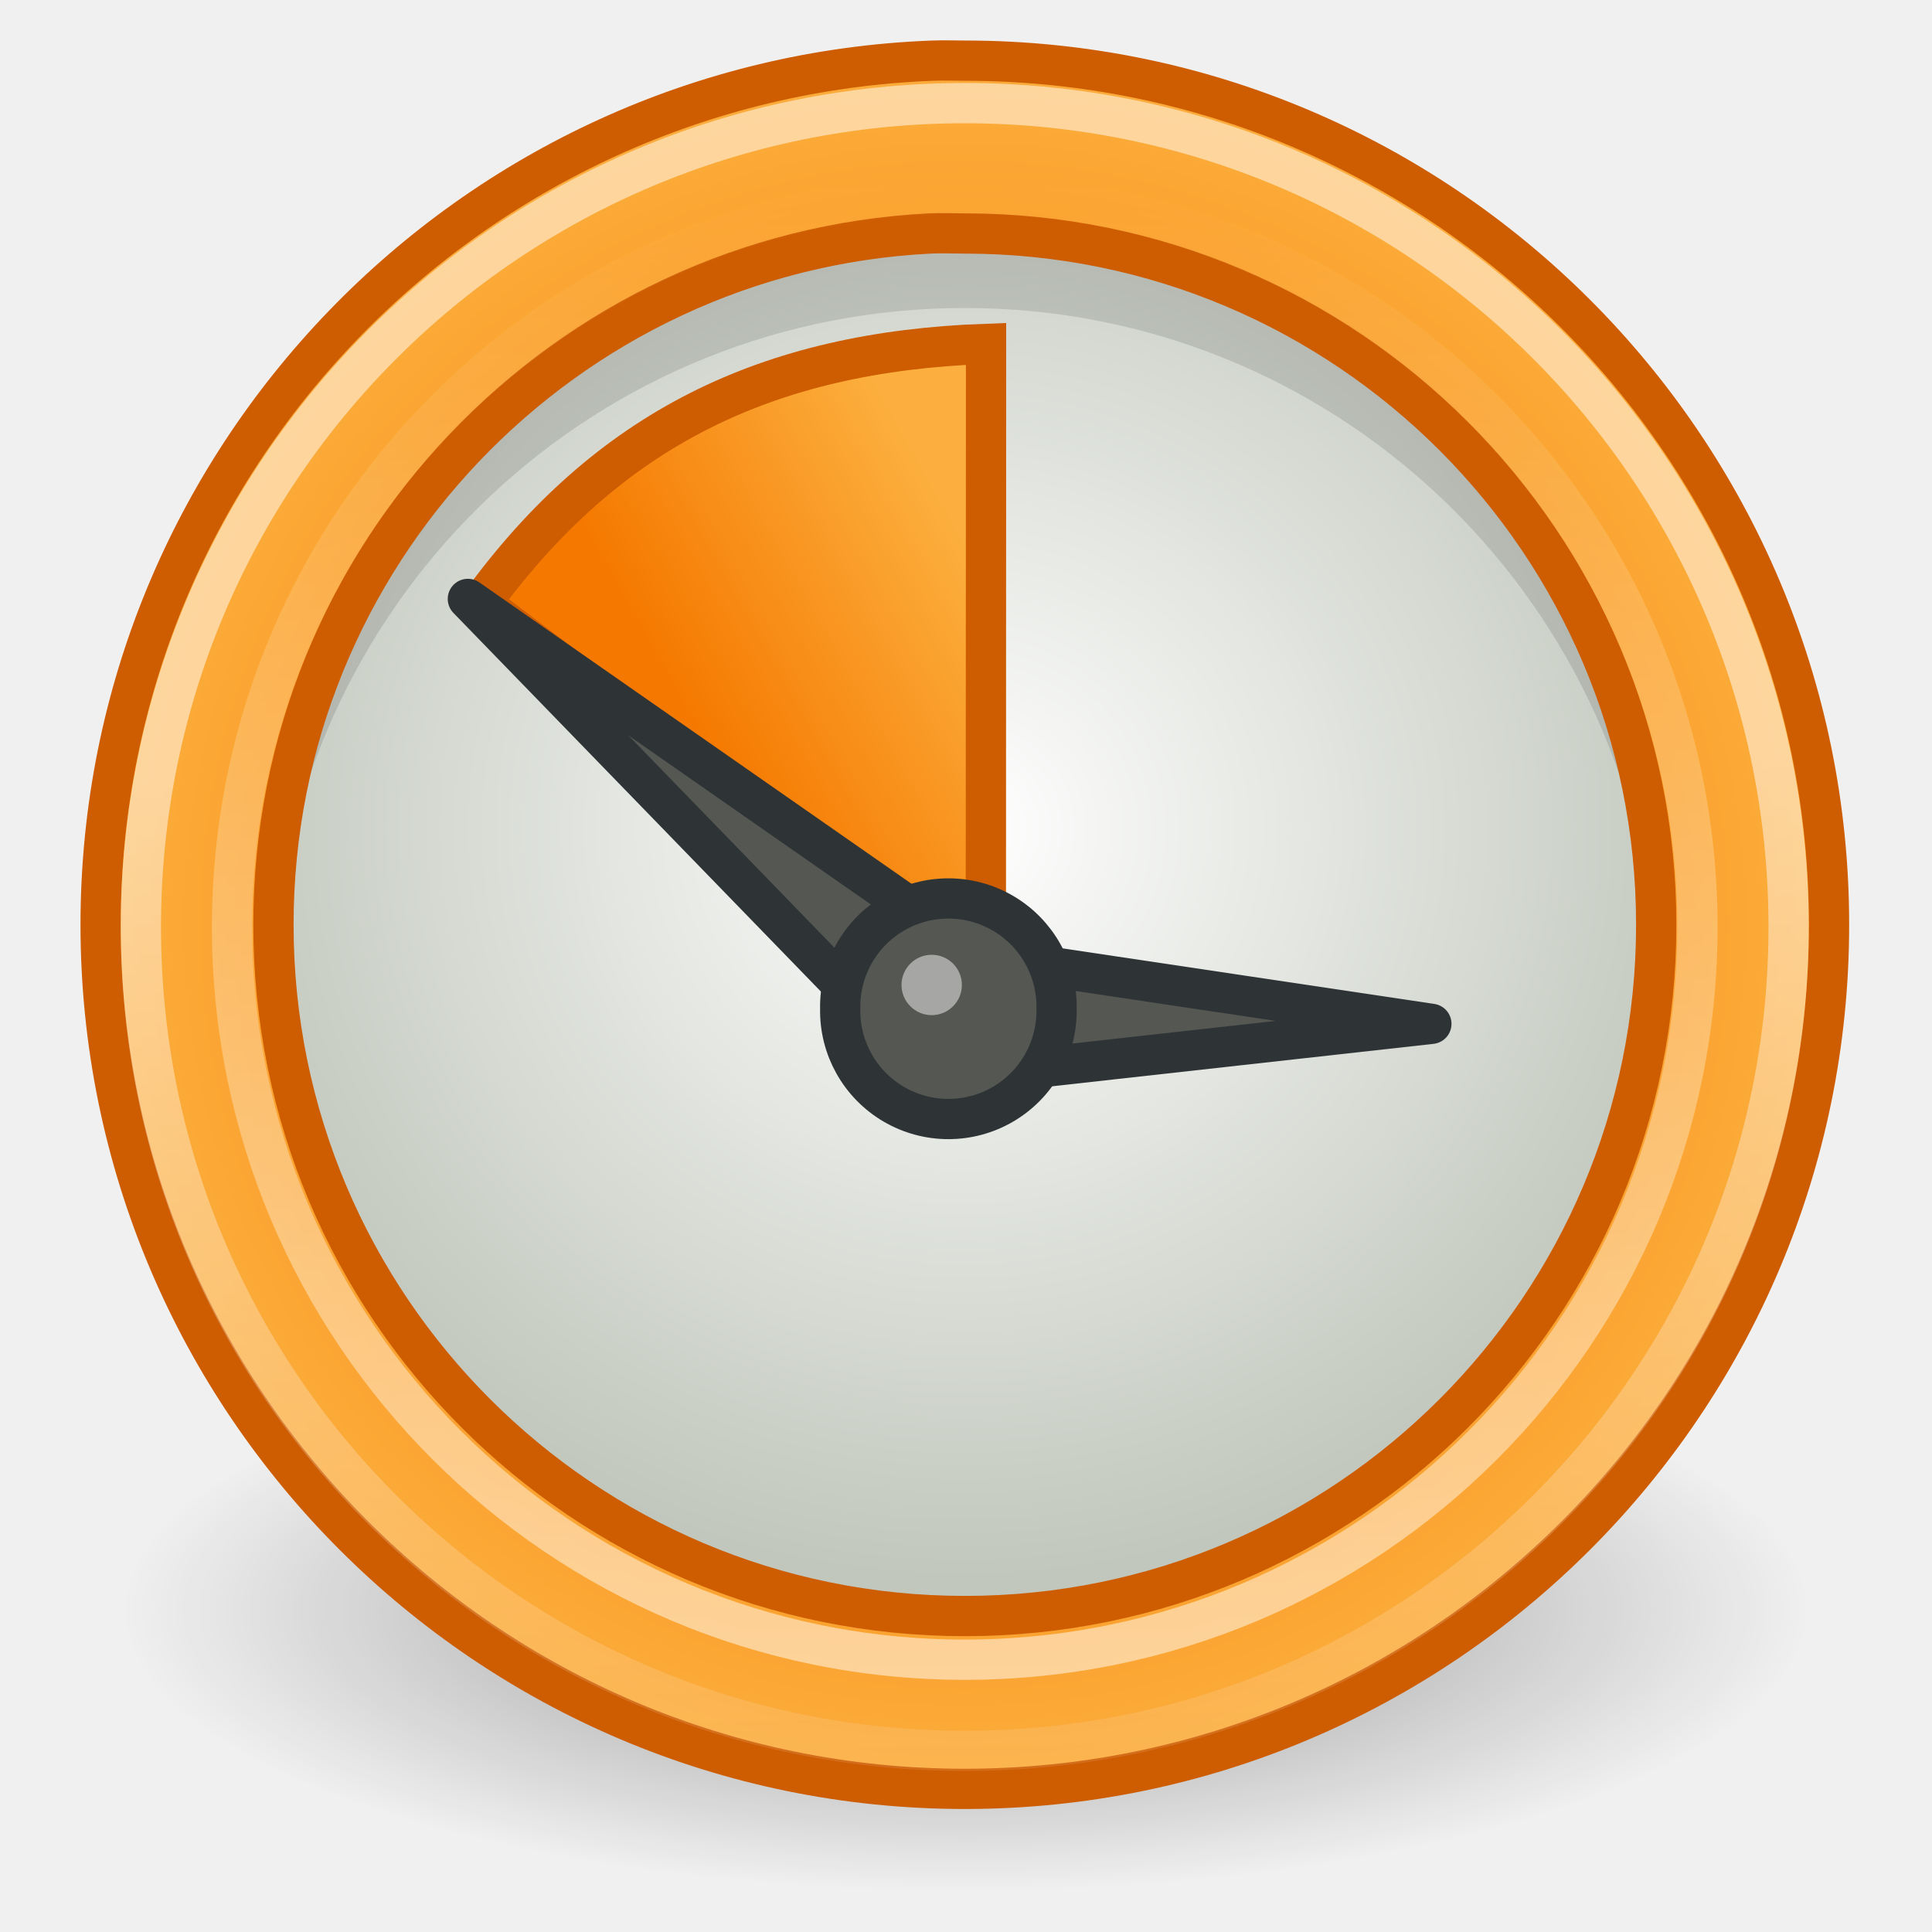
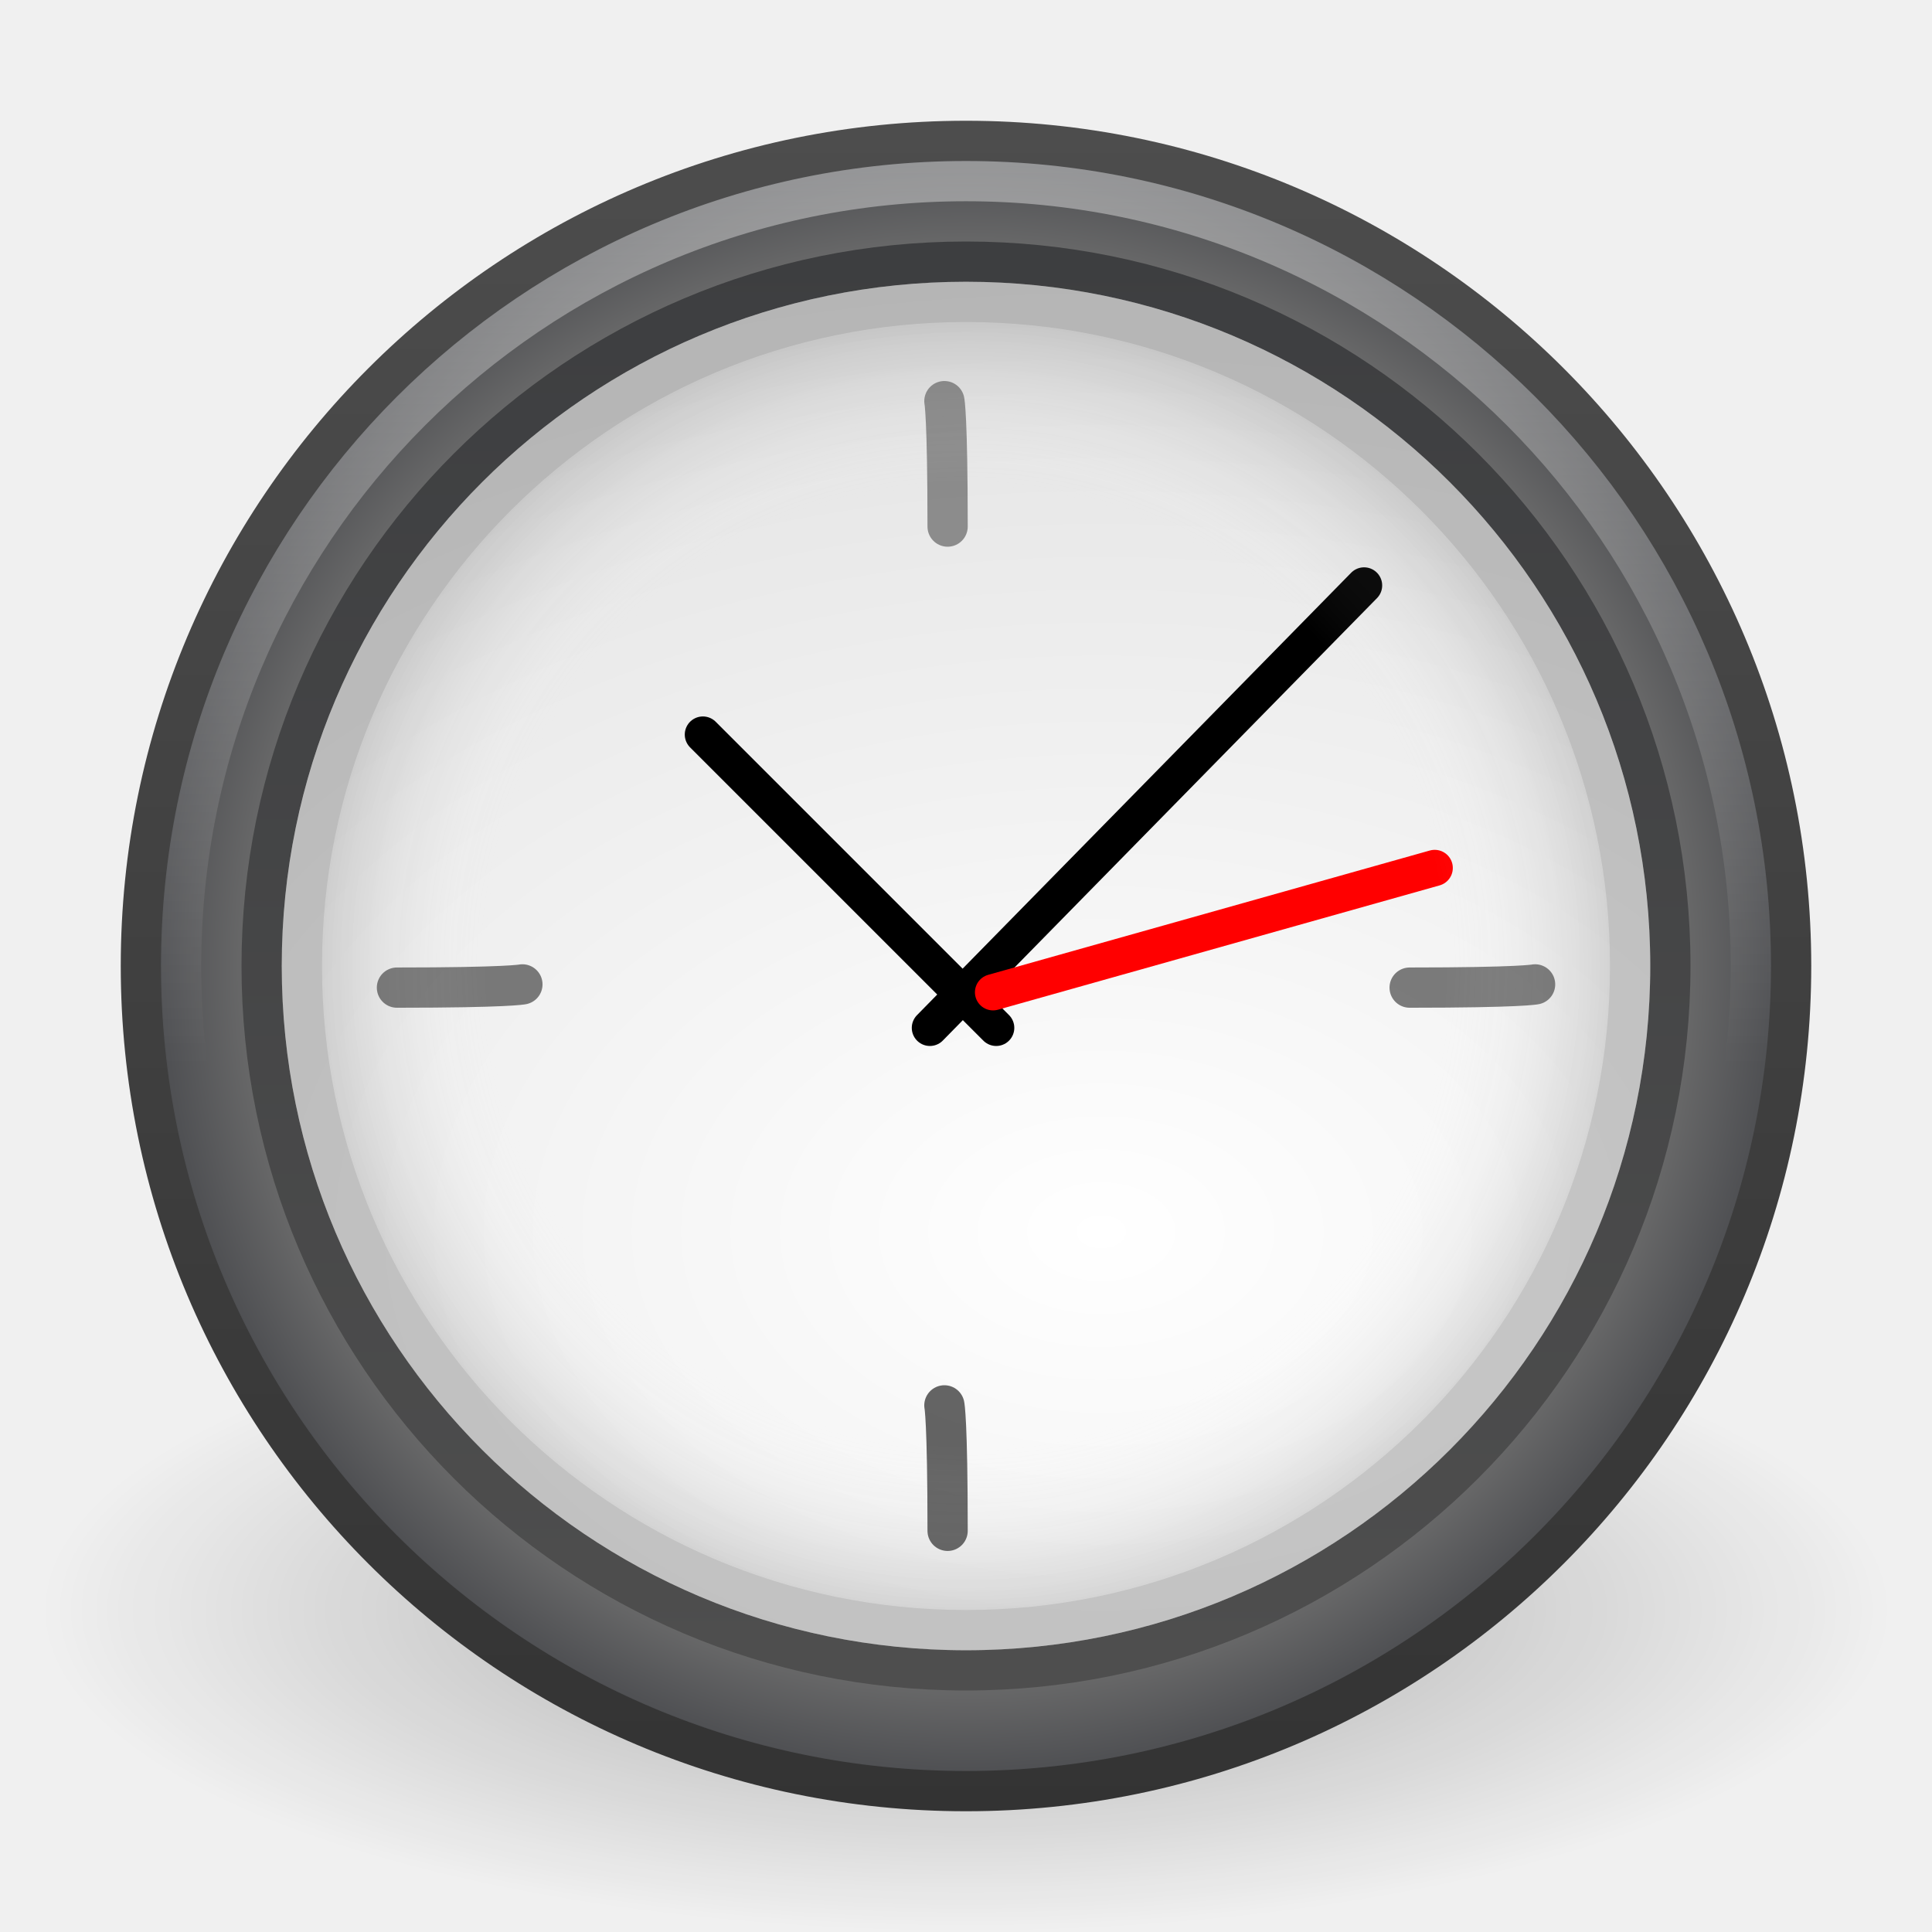
- <svg xmlns="http://www.w3.org/2000/svg" xmlns:xlink="http://www.w3.org/1999/xlink" width="48px" height="48px" id="svg7237">
-   <defs id="defs7239">
-     <linearGradient xlink:href="#linearGradient2789" id="linearGradient5969" gradientUnits="userSpaceOnUse" x1="21.348" y1="45.171" x2="21.348" y2="4.323" />
-     <linearGradient id="linearGradient2789">
-       <stop style="stop-color:white;stop-opacity:1;" offset="0" id="stop2791" />
-       <stop style="stop-color:white;stop-opacity:0;" offset="1" id="stop2793" />
+ <svg xmlns="http://www.w3.org/2000/svg" id="svg5555" height="48" width="48" version="1.0">
+   <defs id="defs5557">
+     <radialGradient id="radialGradient3199" gradientUnits="userSpaceOnUse" cy="24" cx="24" r="17">
+       <stop id="stop3303" style="stop-color:#fff;stop-opacity:0" offset="0" />
+       <stop id="stop3309" style="stop-color:#fff;stop-opacity:0" offset="0.7" />
+       <stop id="stop3305" offset="1" />
+     </radialGradient>
+     <linearGradient id="linearGradient3201" y2="26.494" gradientUnits="userSpaceOnUse" x2="29.05" gradientTransform="matrix(1 0 0 -1 .000001 48)" y1="7.028" x1="29.05">
+       <stop id="stop3710" offset="0" />
+       <stop id="stop3712" offset="1" />
    </linearGradient>
-     <linearGradient xlink:href="#linearGradient2789" id="linearGradient5971" gradientUnits="userSpaceOnUse" x1="25.594" y1="20.927" x2="26.14" y2="51.027" />
-     <linearGradient xlink:href="#linearGradient2276" id="linearGradient5978" gradientUnits="userSpaceOnUse" gradientTransform="matrix(2.742212,0,0,2.838566,-4.403543,-5.255819)" x1="7.274" y1="7.135" x2="9.814" y2="5.659" />
-     <linearGradient id="linearGradient2276">
-       <stop style="stop-color:#f57900;stop-opacity:1;" offset="0" id="stop2278" />
-       <stop style="stop-color:#fcaf3e;stop-opacity:1;" offset="1" id="stop2280" />
+     <linearGradient id="linearGradient3212" y2="26.091" gradientUnits="userSpaceOnUse" x2="24.398" gradientTransform="translate(-.39768 .39813)" y1="3.602" x1="24.398">
+       <stop id="stop3998" style="stop-color:#fff" offset="0" />
+       <stop id="stop4000" style="stop-color:#fff;stop-opacity:0" offset="1" />
    </linearGradient>
-     <radialGradient xlink:href="#linearGradient2276" id="radialGradient5981" gradientUnits="userSpaceOnUse" gradientTransform="matrix(2.147084,4.691471e-7,-4.692465e-7,2.147071,1.426465,0.43105)" cx="10.5" cy="10.499" fx="10.5" fy="10.499" r="10.496" />
-     <linearGradient id="linearGradient2322">
-       <stop style="stop-color:white;stop-opacity:1;" offset="0" id="stop2324" />
-       <stop style="stop-color:#c1c7bc;stop-opacity:1;" offset="1" id="stop2326" />
+     <radialGradient id="radialGradient3215" gradientUnits="userSpaceOnUse" cy="12.08" cx="27.412" gradientTransform="matrix(1.7638e-8 1.7731 -2.6591 2.6451e-8 59.48 -17.999)" r="18">
+       <stop id="stop3270" style="stop-color:#fff" offset="0" />
+       <stop id="stop3272" style="stop-color:#d8d8d8" offset="1" />
+     </radialGradient>
+     <linearGradient id="linearGradient3217" y2="40.32" gradientUnits="userSpaceOnUse" x2="29.05" gradientTransform="matrix(1.0606 0 0 1.0606 -1.4545 -1.4545)" y1="7.028" x1="29.05">
+       <stop id="stop2482" style="stop-color:#3d3e40" offset="0" />
+       <stop id="stop2484" style="stop-color:#4e4e4e" offset="1" />
    </linearGradient>
-     <radialGradient xlink:href="#linearGradient2322" id="radialGradient6177" gradientUnits="userSpaceOnUse" gradientTransform="matrix(0.4044676,0,0,0.427577,4.301214,2.476585)" cx="10.783" cy="15.491" fx="10.783" fy="15.491" r="17.709" />
-     <linearGradient id="linearGradient6917">
-       <stop style="stop-color:#000000;stop-opacity:1;" offset="0" id="stop6919" />
-       <stop style="stop-color:#000000;stop-opacity:0;" offset="1" id="stop6921" />
+     <radialGradient id="radialGradient3220" gradientUnits="userSpaceOnUse" cy="24.003" cx="24.012" gradientTransform="matrix(.95321 0 0 .95321 1.1236 1.1232)" r="21">
+       <stop id="stop5026" style="stop-color:#808080" offset="0" />
+       <stop id="stop5028" style="stop-color:#6d6d6d" offset=".873" />
+       <stop id="stop5030" style="stop-color:#4f5053" offset="1" />
+     </radialGradient>
+     <linearGradient id="linearGradient3222" y2="45.184" gradientUnits="userSpaceOnUse" x2="7.554" y1="3" x1="7.554">
+       <stop id="stop3229" style="stop-color:#4d4d4d" offset="0" />
+       <stop id="stop3231" style="stop-color:#333" offset="1" />
    </linearGradient>
-     <radialGradient xlink:href="#linearGradient6917" id="radialGradient6175" gradientUnits="userSpaceOnUse" gradientTransform="matrix(1,0,0,0.2886598,0,19.82861)" cx="16" cy="27.875" fx="16" fy="27.875" r="12.125" />
+     <radialGradient id="radialGradient3225" gradientUnits="userSpaceOnUse" cy="4.625" cx="62.625" gradientTransform="matrix(2.1647 0 0 .75294 -111.56 36.518)" r="10.625">
+       <stop id="stop8840" offset="0" />
+       <stop id="stop8842" style="stop-opacity:0" offset="1" />
+     </radialGradient>
  </defs>
-   <g id="layer1">
-     <g id="g6139" transform="translate(-2.0635582e-6,1.1375e-6)">
-       <path transform="matrix(1.731959,0,0,2,-3.711341,-15.75)" d="M 28.125,27.875 A 12.125,3.5 0 1 1 3.875,27.875 A 12.125,3.5 0 1 1 28.125,27.875 z" id="path6156" style="opacity:0.4;fill:url(#radialGradient6175);fill-opacity:1;fill-rule:nonzero;stroke:none;stroke-width:1;stroke-linecap:butt;stroke-linejoin:miter;marker:none;marker-start:none;marker-mid:none;marker-end:none;stroke-miterlimit:4;stroke-dasharray:none;stroke-dashoffset:0;stroke-opacity:1;visibility:visible;display:inline;overflow:visible" />
-       <path transform="matrix(2.710775,0,0,2.464925,0.447975,-1.841556)" d="M 15.092,10.078 A 6.43,7.1 0 1 1 2.233,10.078 A 6.43,7.1 0 1 1 15.092,10.078 z" id="path6158" style="fill:url(#radialGradient6177);fill-opacity:1;stroke:#babdb6;stroke-width:0.387;stroke-linecap:round;stroke-linejoin:round;stroke-miterlimit:4;stroke-dasharray:none;stroke-opacity:1" />
-       <path id="path6160" d="M 23.969,5.339 C 14.464,5.339 6.75,13.022 6.75,22.527 C 6.75,22.912 6.788,23.304 6.812,23.683 C 7.413,14.723 14.857,7.652 23.969,7.652 C 33.081,7.652 40.525,14.723 41.125,23.683 C 41.15,23.304 41.188,22.912 41.188,22.527 C 41.188,13.022 33.473,5.339 23.969,5.339 z" style="opacity:0.119;fill:#000000;fill-opacity:1;stroke:none;stroke-width:1;stroke-linecap:round;stroke-linejoin:round;stroke-miterlimit:4;stroke-dasharray:none;stroke-opacity:1" />
-       <path id="path6162" d="M 23.166,1.507 C 11.703,1.943 2.5,11.407 2.5,22.975 C 2.5,34.821 12.124,44.444 23.971,44.444 C 35.818,44.444 45.442,34.821 45.442,22.975 C 45.442,11.13 35.818,1.507 23.971,1.507 C 23.693,1.507 23.441,1.496 23.166,1.507 z M 23.099,5.801 C 23.391,5.786 23.674,5.801 23.971,5.801 C 33.457,5.801 41.148,13.498 41.148,22.975 C 41.148,32.452 33.457,40.15 23.971,40.15 C 14.485,40.15 6.794,32.452 6.794,22.975 C 6.794,13.795 14.023,6.261 23.099,5.801 z" style="fill:url(#radialGradient5981);fill-opacity:1;stroke:#ce5c00;stroke-width:1;stroke-linecap:round;stroke-linejoin:round;stroke-miterlimit:4;stroke-dasharray:none;stroke-opacity:1" />
-       <path id="path6164" d="M 24.493,24.492 L 24.498,8.543 C 19.056,8.736 15.099,10.659 11.949,14.988 L 24.493,24.492 z" style="fill:url(#linearGradient5978);fill-opacity:1;fill-rule:evenodd;stroke:#ce5c00;stroke-width:1;stroke-linecap:butt;stroke-linejoin:miter;stroke-miterlimit:4;stroke-dasharray:none;stroke-opacity:1" />
-       <path transform="matrix(1.029875,0,0,1.029875,-0.233294,-2.458137)" d="M 43.375,24.75 A 19.875,19.875 0 1 1 3.625,24.75 A 19.875,19.875 0 1 1 43.375,24.75 z" id="path6166" style="opacity:0.51;fill:none;fill-opacity:1;fill-rule:evenodd;stroke:url(#linearGradient5971);stroke-width:0.971;stroke-linecap:round;stroke-linejoin:round;marker:none;marker-start:none;marker-mid:none;marker-end:none;stroke-miterlimit:4;stroke-dasharray:none;stroke-dashoffset:0;stroke-opacity:1;visibility:visible;display:inline;overflow:visible" />
-       <path id="path6168" d="M 11.624,14.88 L 23.205,26.812 L 35.562,25.437 L 24.362,23.763 L 11.624,14.88 z" style="fill:#555753;fill-opacity:1;fill-rule:evenodd;stroke:#2e3436;stroke-width:1;stroke-linecap:round;stroke-linejoin:round;stroke-miterlimit:4;stroke-dasharray:none;stroke-opacity:1" />
-       <path d="M 26.25,25.062 A 2.688,2.688 0 1 1 20.875,25.062 A 2.688,2.688 0 1 1 26.25,25.062 z" id="path6170" style="fill:#555753;fill-opacity:1;fill-rule:evenodd;stroke:#2e3436;stroke-width:1;stroke-linecap:round;stroke-linejoin:round;marker:none;marker-start:none;marker-mid:none;marker-end:none;stroke-miterlimit:4;stroke-dasharray:none;stroke-dashoffset:0;stroke-opacity:1;visibility:visible;display:inline;overflow:visible" />
-       <path transform="matrix(-0.6,0,0,-0.6,36.49775,38.66472)" d="M 23.5,23.656 A 1.25,1.25 0 1 1 21,23.656 A 1.25,1.25 0 1 1 23.5,23.656 z" id="path6172" style="opacity:0.474;fill:#ffffff;fill-opacity:1;fill-rule:evenodd;stroke:none;stroke-width:1;stroke-linecap:round;stroke-linejoin:round;marker:none;marker-start:none;marker-mid:none;marker-end:none;stroke-miterlimit:4;stroke-dasharray:none;stroke-dashoffset:0;stroke-opacity:1;visibility:visible;display:inline;overflow:visible" />
-       <path style="opacity:0.51;fill:none;fill-opacity:1;fill-rule:evenodd;stroke:url(#linearGradient5969);stroke-width:1.092;stroke-linecap:round;stroke-linejoin:round;marker:none;marker-start:none;marker-mid:none;marker-end:none;stroke-miterlimit:4;stroke-dasharray:none;stroke-dashoffset:0;stroke-opacity:1;visibility:visible;display:inline;overflow:visible" id="path5967" d="M 43.375,24.75 A 19.875,19.875 0 1 1 3.625,24.75 A 19.875,19.875 0 1 1 43.375,24.75 z" transform="matrix(0.9159027,0,0,0.9159027,2.445056,0.3626785)" />
-     </g>
-   </g>
+   <path id="path8836" style="opacity:.3;fill-rule:evenodd;fill:url(#radialGradient3225)" d="m47 40c0 4.418-10.297 8-23 8s-23-3.582-23-8 10.297-8 23-8 23 3.582 23 8z" />
+   <path id="path6495" style="stroke:url(#linearGradient3222);fill:url(#radialGradient3220)" d="m44.5 23.999c0 11.322-9.179 20.501-20.5 20.501-11.322 0-20.5-9.179-20.5-20.501 0-11.321 9.178-20.499 20.5-20.499 11.321 0 20.5 9.178 20.5 20.499z" />
+   <path id="path3215" style="stroke:url(#linearGradient3217);fill:url(#radialGradient3215)" d="m41.5 23.999c0 9.665-7.836 17.501-17.5 17.501-9.665 0-17.5-7.835-17.5-17.501 0-9.665 7.835-17.499 17.5-17.499 9.664 0 17.5 7.835 17.5 17.499z" />
+   <path id="path3222" style="opacity:.4;stroke:url(#linearGradient3212);fill:none" d="m43.5 23.999c0 10.77-8.731 19.501-19.5 19.501-10.77 0-19.5-8.731-19.5-19.501 0-10.769 8.731-19.499 19.5-19.499s19.5 8.73 19.5 19.499z" />
+   <path id="path2291" style="opacity:.5;stroke:#000;stroke-linecap:round;fill:none" d="m9.862 24.537c2.766 0 3.117-0.08 3.117-0.08" />
+   <path id="path2296" style="opacity:.5;stroke:#000;stroke-linecap:round;fill:none" d="m35.022 24.537c2.766 0 3.117-0.08 3.117-0.08" />
+   <path id="path2306" style="opacity:.6;stroke:#000;stroke-linecap:round;fill:none" d="m23.543 38.033c0-2.766-0.08-3.117-0.08-3.117" />
+   <path id="path2308" style="opacity:.4;stroke:#000;stroke-linecap:round;fill:none" d="m23.543 13.083c0-2.766-0.08-3.117-0.08-3.117" />
+   <path id="path2312" style="stroke:#000;stroke-linecap:round;stroke-width:0.9;fill:none" d="m23.103 25.537 10.787-10.992" />
+   <path id="path2314" style="stroke:#000;stroke-linecap:round;stroke-width:0.9;fill:none" d="m24.75 25.537-7.287-7.287" />
+   <path id="path2316" style="fill-rule:evenodd;stroke:#f00;stroke-linecap:round;stroke-width:0.9;fill:#f00" d="m24.672 24.653 10.973-3.089" />
+   <path id="path3215-4" style="opacity:.2;stroke:url(#linearGradient3201);fill:url(#radialGradient3199)" d="m40.5 24.001c0-9.113-7.388-16.501-16.5-16.501-9.113 0-16.5 7.388-16.5 16.501 0 9.112 7.387 16.499 16.5 16.499 9.112 0 16.5-7.387 16.5-16.499z" />
</svg>
